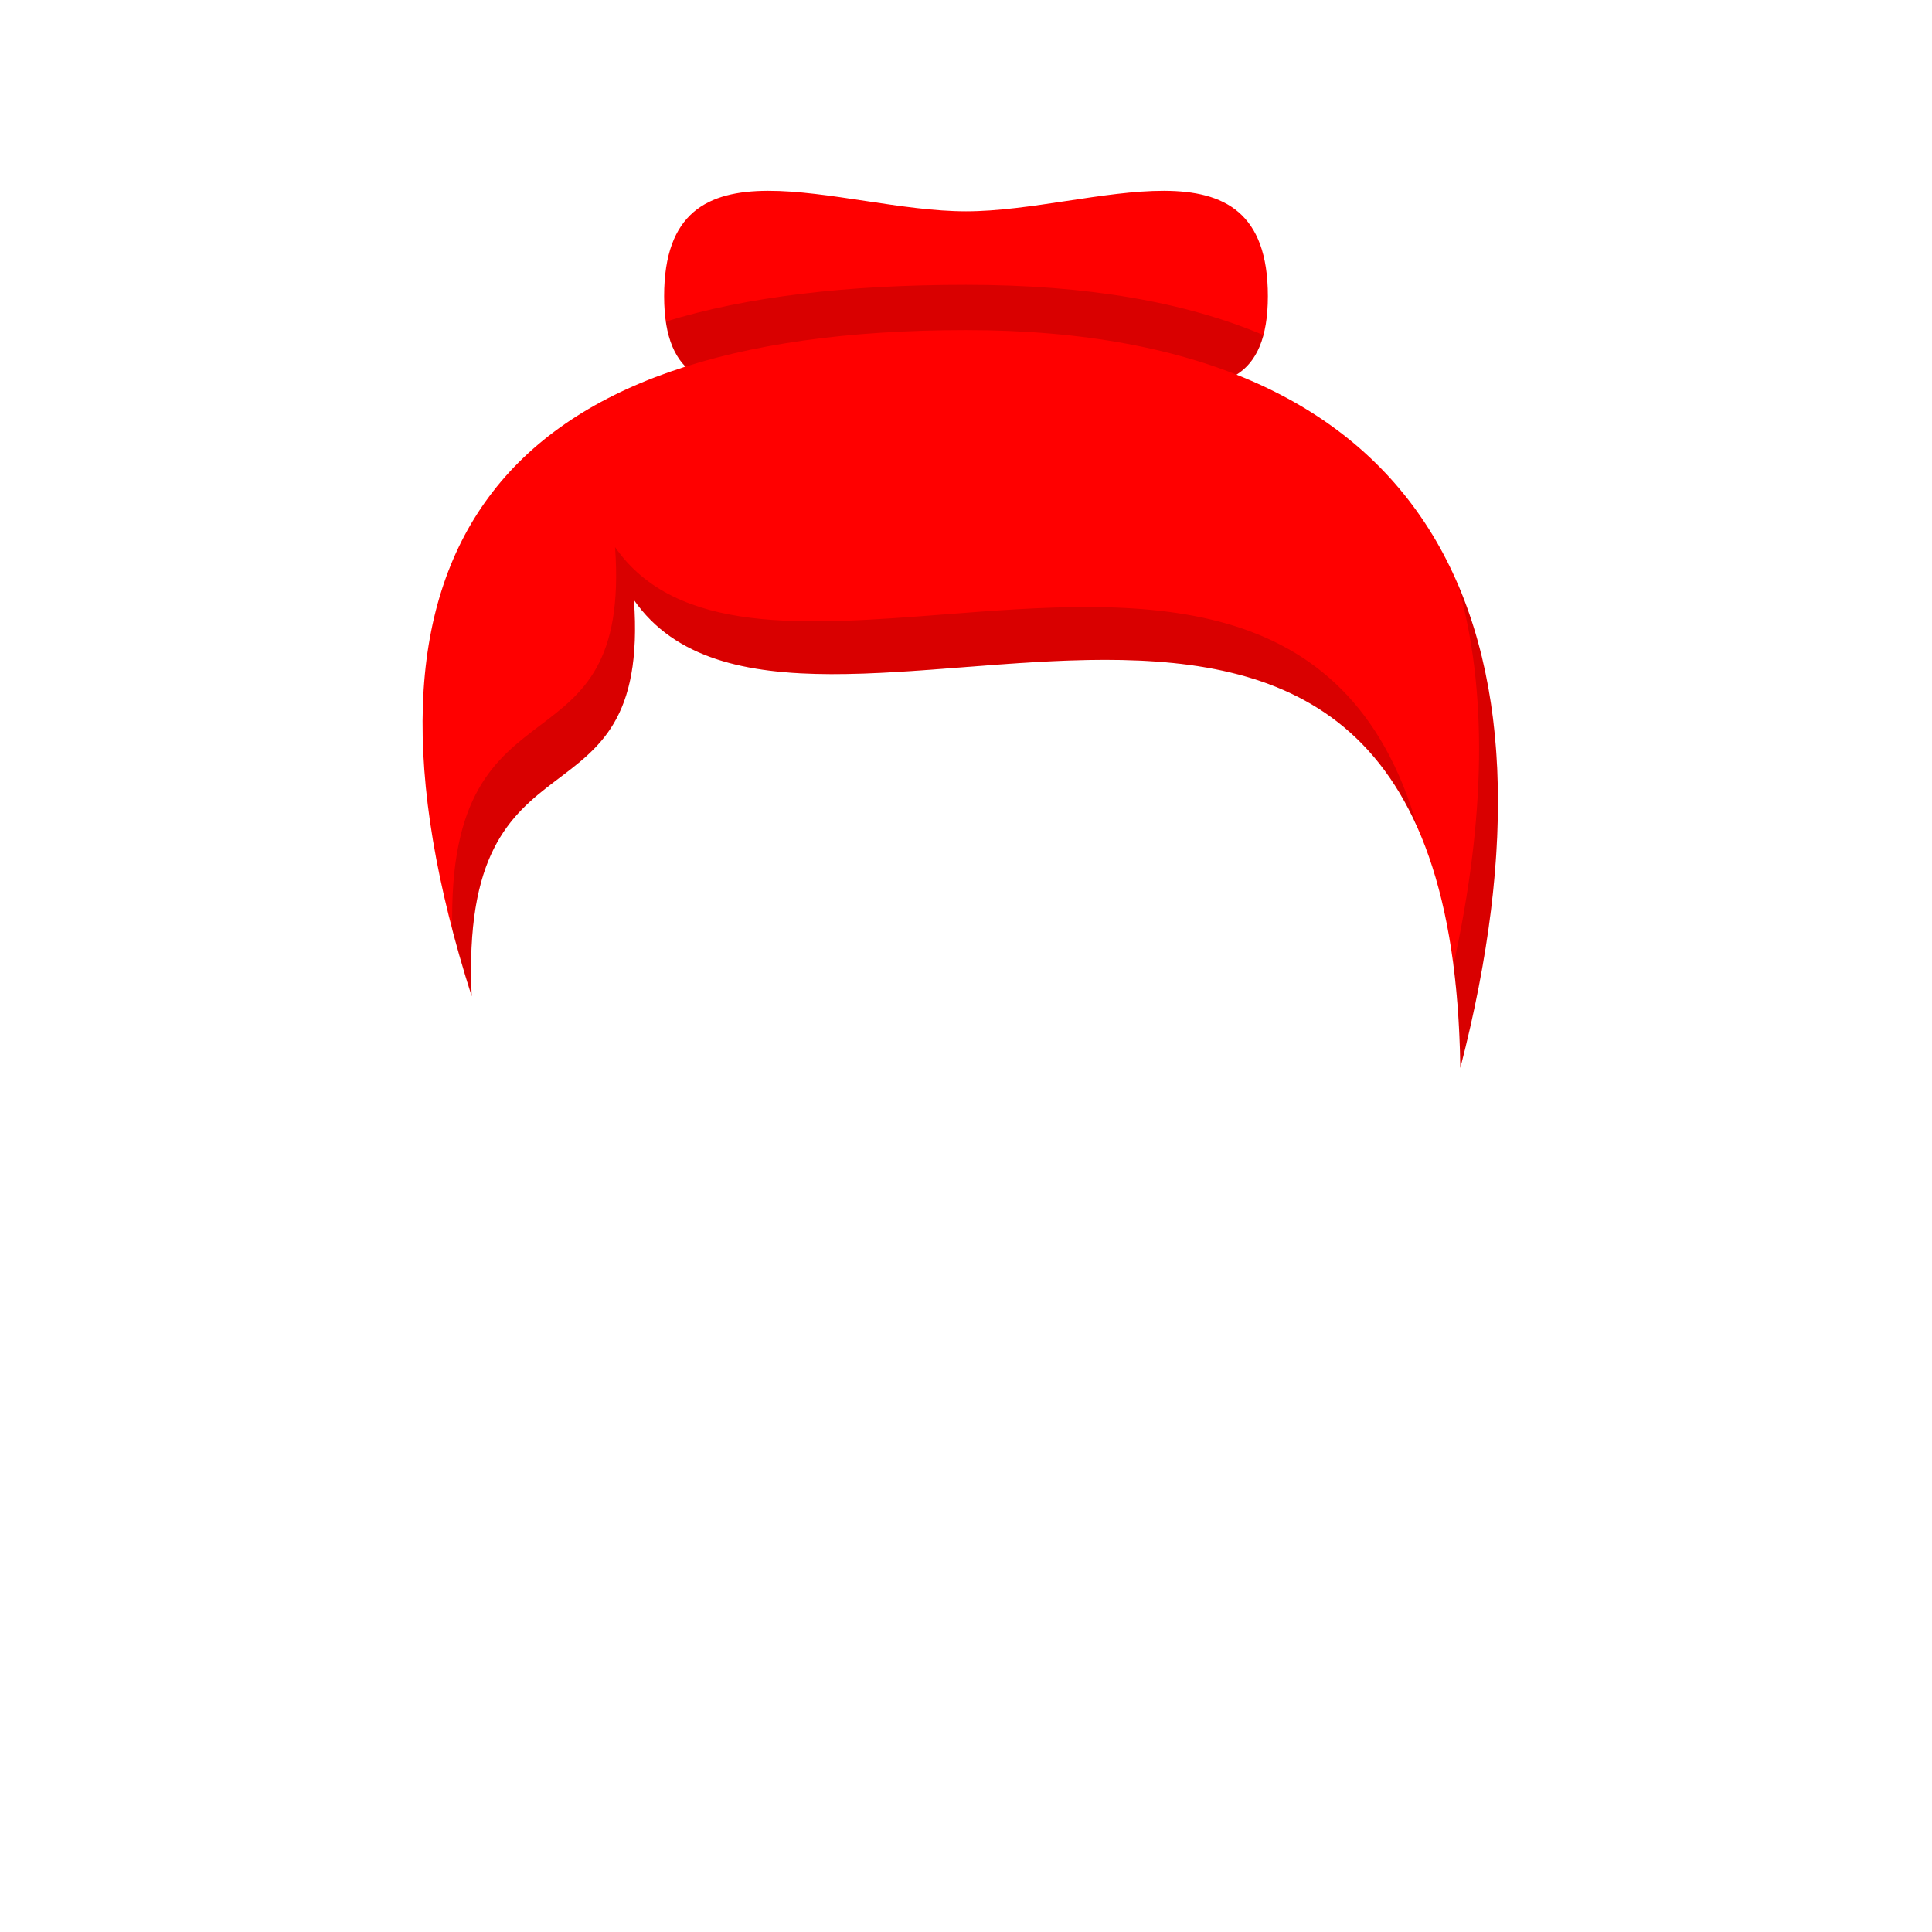
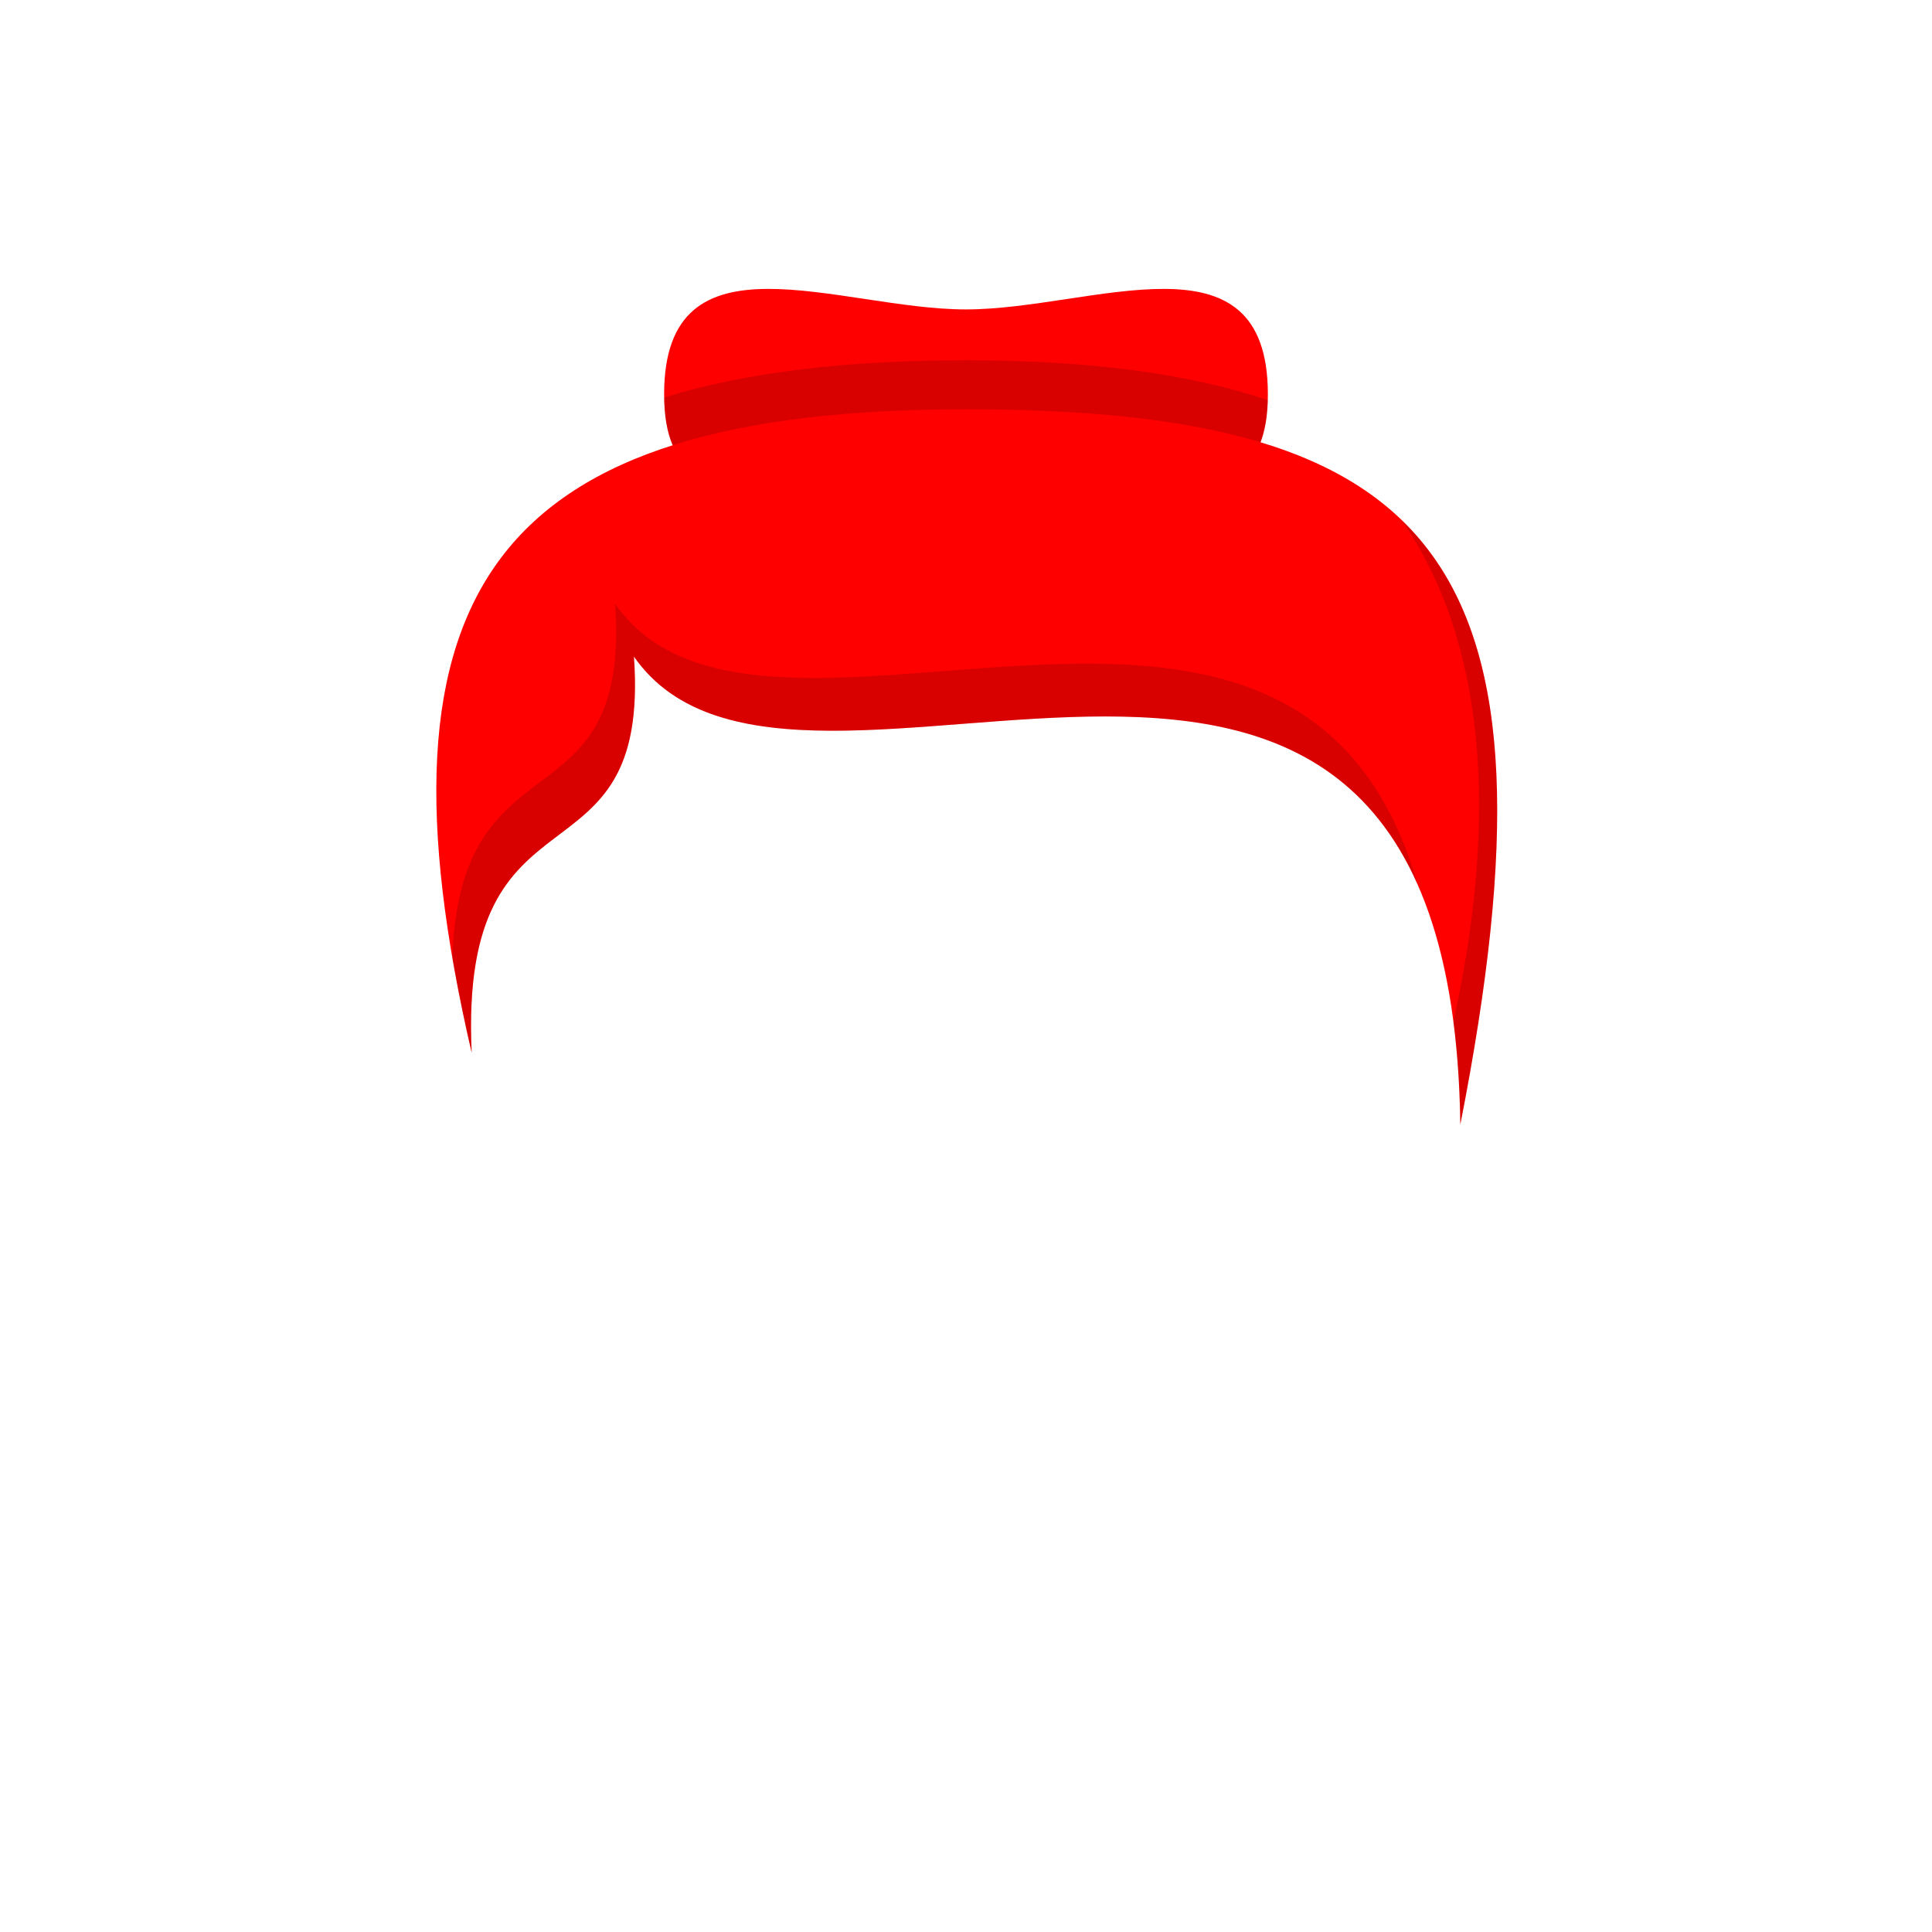
<svg xmlns="http://www.w3.org/2000/svg" viewBox="0 0 512 512" fill="none">
-   <path d="M256 56C289.5 56 336 34 336 78.5C336 123 286.5 91 256 91C225.5 91 176 123 176 78.5C176 34 222.5 56 256 56Z" fill="#FF0000" />
-   <path fill-rule="evenodd" clip-rule="evenodd" d="M334.828 88.806C329.685 108.052 308.394 102.43 286.564 96.666C275.897 93.85 265.103 91 256 91C246.898 91 236.103 93.85 225.436 96.666C202.343 102.764 179.853 108.702 176.444 85.211C197.836 78.62 224.374 75.481 256.001 75.481C288.054 75.481 314.189 80.053 334.828 88.806Z" fill="black" fill-opacity="0.15" />
-   <path d="M168 159C211.5 221.5 384.5 97.481 387.001 283C417 167 381 87.481 256 87.481C131.001 87.481 87.501 146.5 125 264C121.5 189 172.5 222.5 168 159Z" fill="#FF0000" />
-   <path fill-rule="evenodd" clip-rule="evenodd" d="M250.237 162.824C213.516 165.671 179.237 168.329 163 145C165.166 175.568 154.47 183.658 143.185 192.194C131.413 201.098 118.999 210.488 119.871 246.384C121.368 252.102 123.078 257.974 125.001 264C123.185 225.104 136.028 215.39 148.186 206.194C159.472 197.658 170.167 189.568 168.001 159C184.238 182.329 218.518 179.671 255.239 176.824C302.37 173.169 353.523 169.203 375.709 219.473C357.231 154.528 301.368 158.859 250.237 162.824ZM385.174 255.748C386.243 263.993 386.867 273.051 387.001 283C400.217 231.899 400.624 187.877 386.257 154.614C394.369 182.691 393.699 216.98 385.174 255.748Z" fill="black" fill-opacity="0.15" />
+   <path d="M256 82C289.5 82 336 60 336 104.5C336 149 286.5 117 256 117C225.5 117 176 149 176 104.5C176 60 222.5 82 256 82Z" fill="#FF0000" />
+   <path fill-rule="evenodd" clip-rule="evenodd" d="M335.981 106.036C335.186 135.504 311.219 129.176 286.565 122.666C275.899 119.85 265.104 117 256.002 117C246.899 117 236.104 119.85 225.438 122.666C200.594 129.226 176.447 135.602 176.008 105.346C197.475 98.662 224.158 95.481 256.001 95.481C287.862 95.481 314.558 98.829 335.981 106.036Z" fill="black" fill-opacity="0.15" />
+   <path d="M168.001 174C211.501 236.5 384.501 112.481 387.001 298C416.502 148 381.001 108.481 256.001 108.481C131.001 108.481 96.501 156 125.001 279C121.501 204 172.501 237.5 168.001 174Z" fill="#FF0000" />
+   <path fill-rule="evenodd" clip-rule="evenodd" d="M250.236 177.824C213.516 180.671 179.236 183.329 162.999 160C165.165 190.568 154.469 198.658 143.184 207.194C132.275 215.446 120.815 224.114 119.887 253.906C121.266 261.896 122.974 270.257 124.999 279C123.184 240.104 136.027 230.39 148.185 221.194C159.47 212.658 170.165 204.568 167.999 174C184.236 197.329 218.516 194.671 255.237 191.824C302.37 188.169 353.525 184.203 375.709 234.478C357.233 169.528 301.368 173.859 250.236 177.824ZM385.173 270.75C386.241 278.994 386.865 288.052 387 298C403.466 214.273 399.68 164.968 371.382 137.744C393.552 169.766 397.268 215.75 385.173 270.75Z" fill="black" fill-opacity="0.15" />
</svg>
